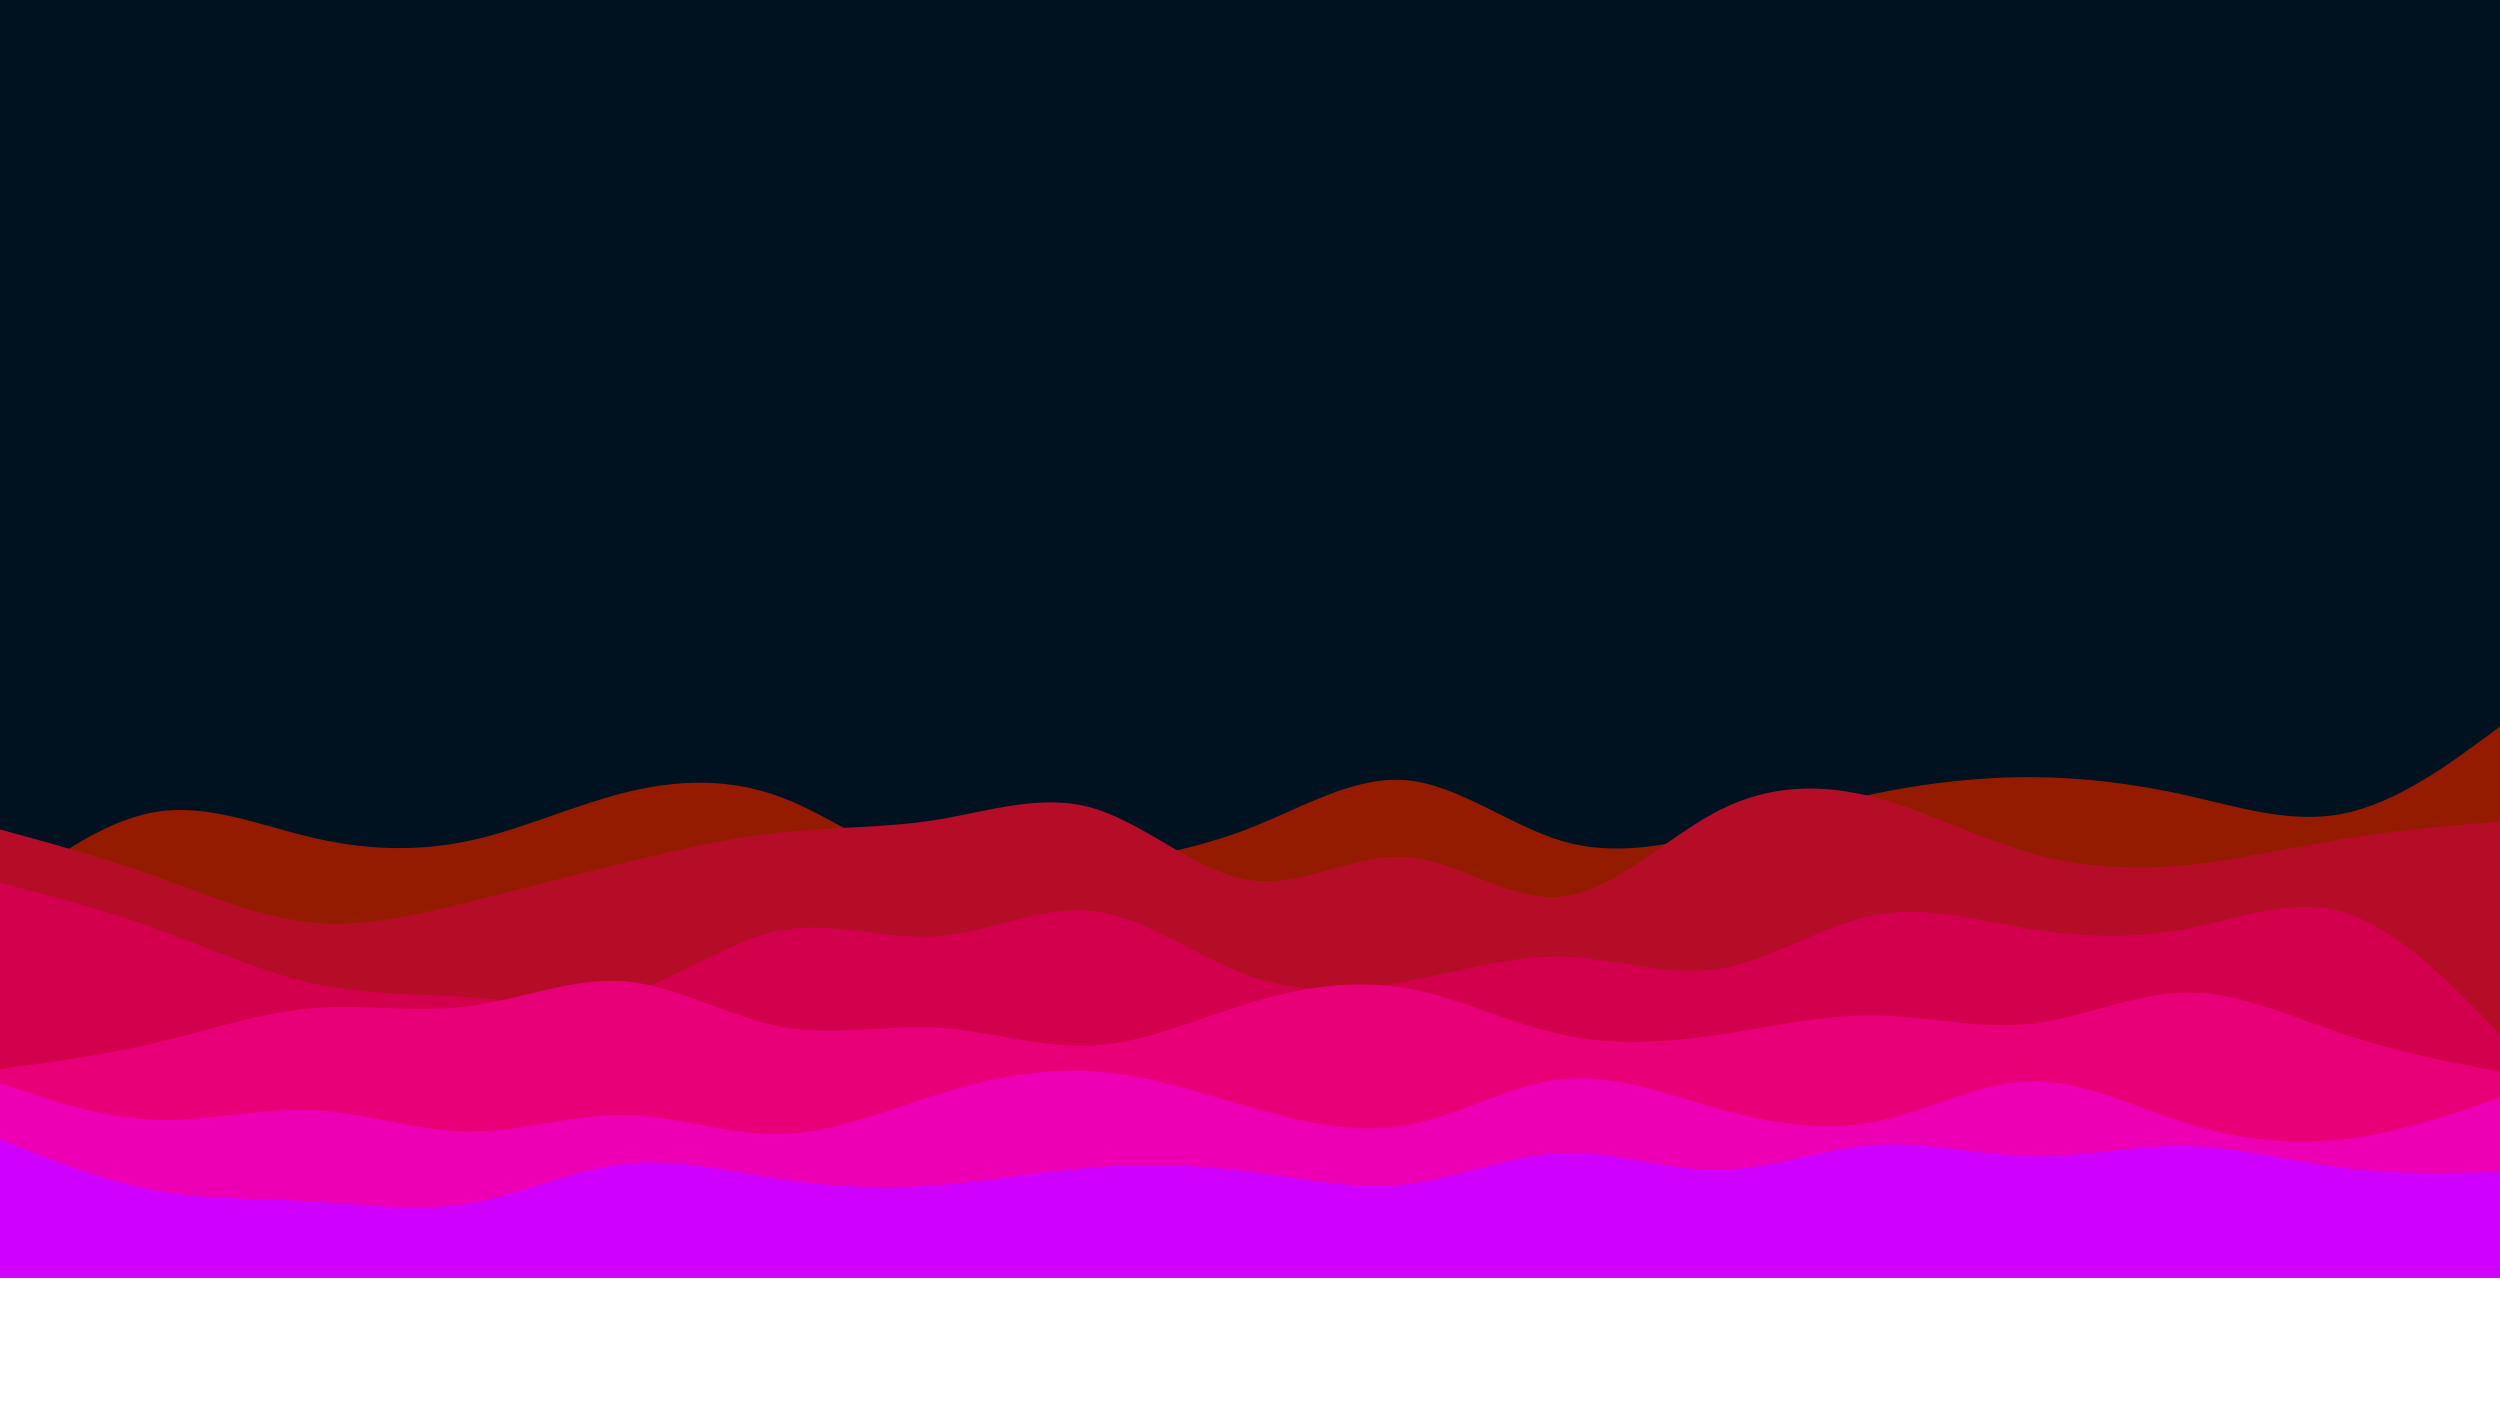
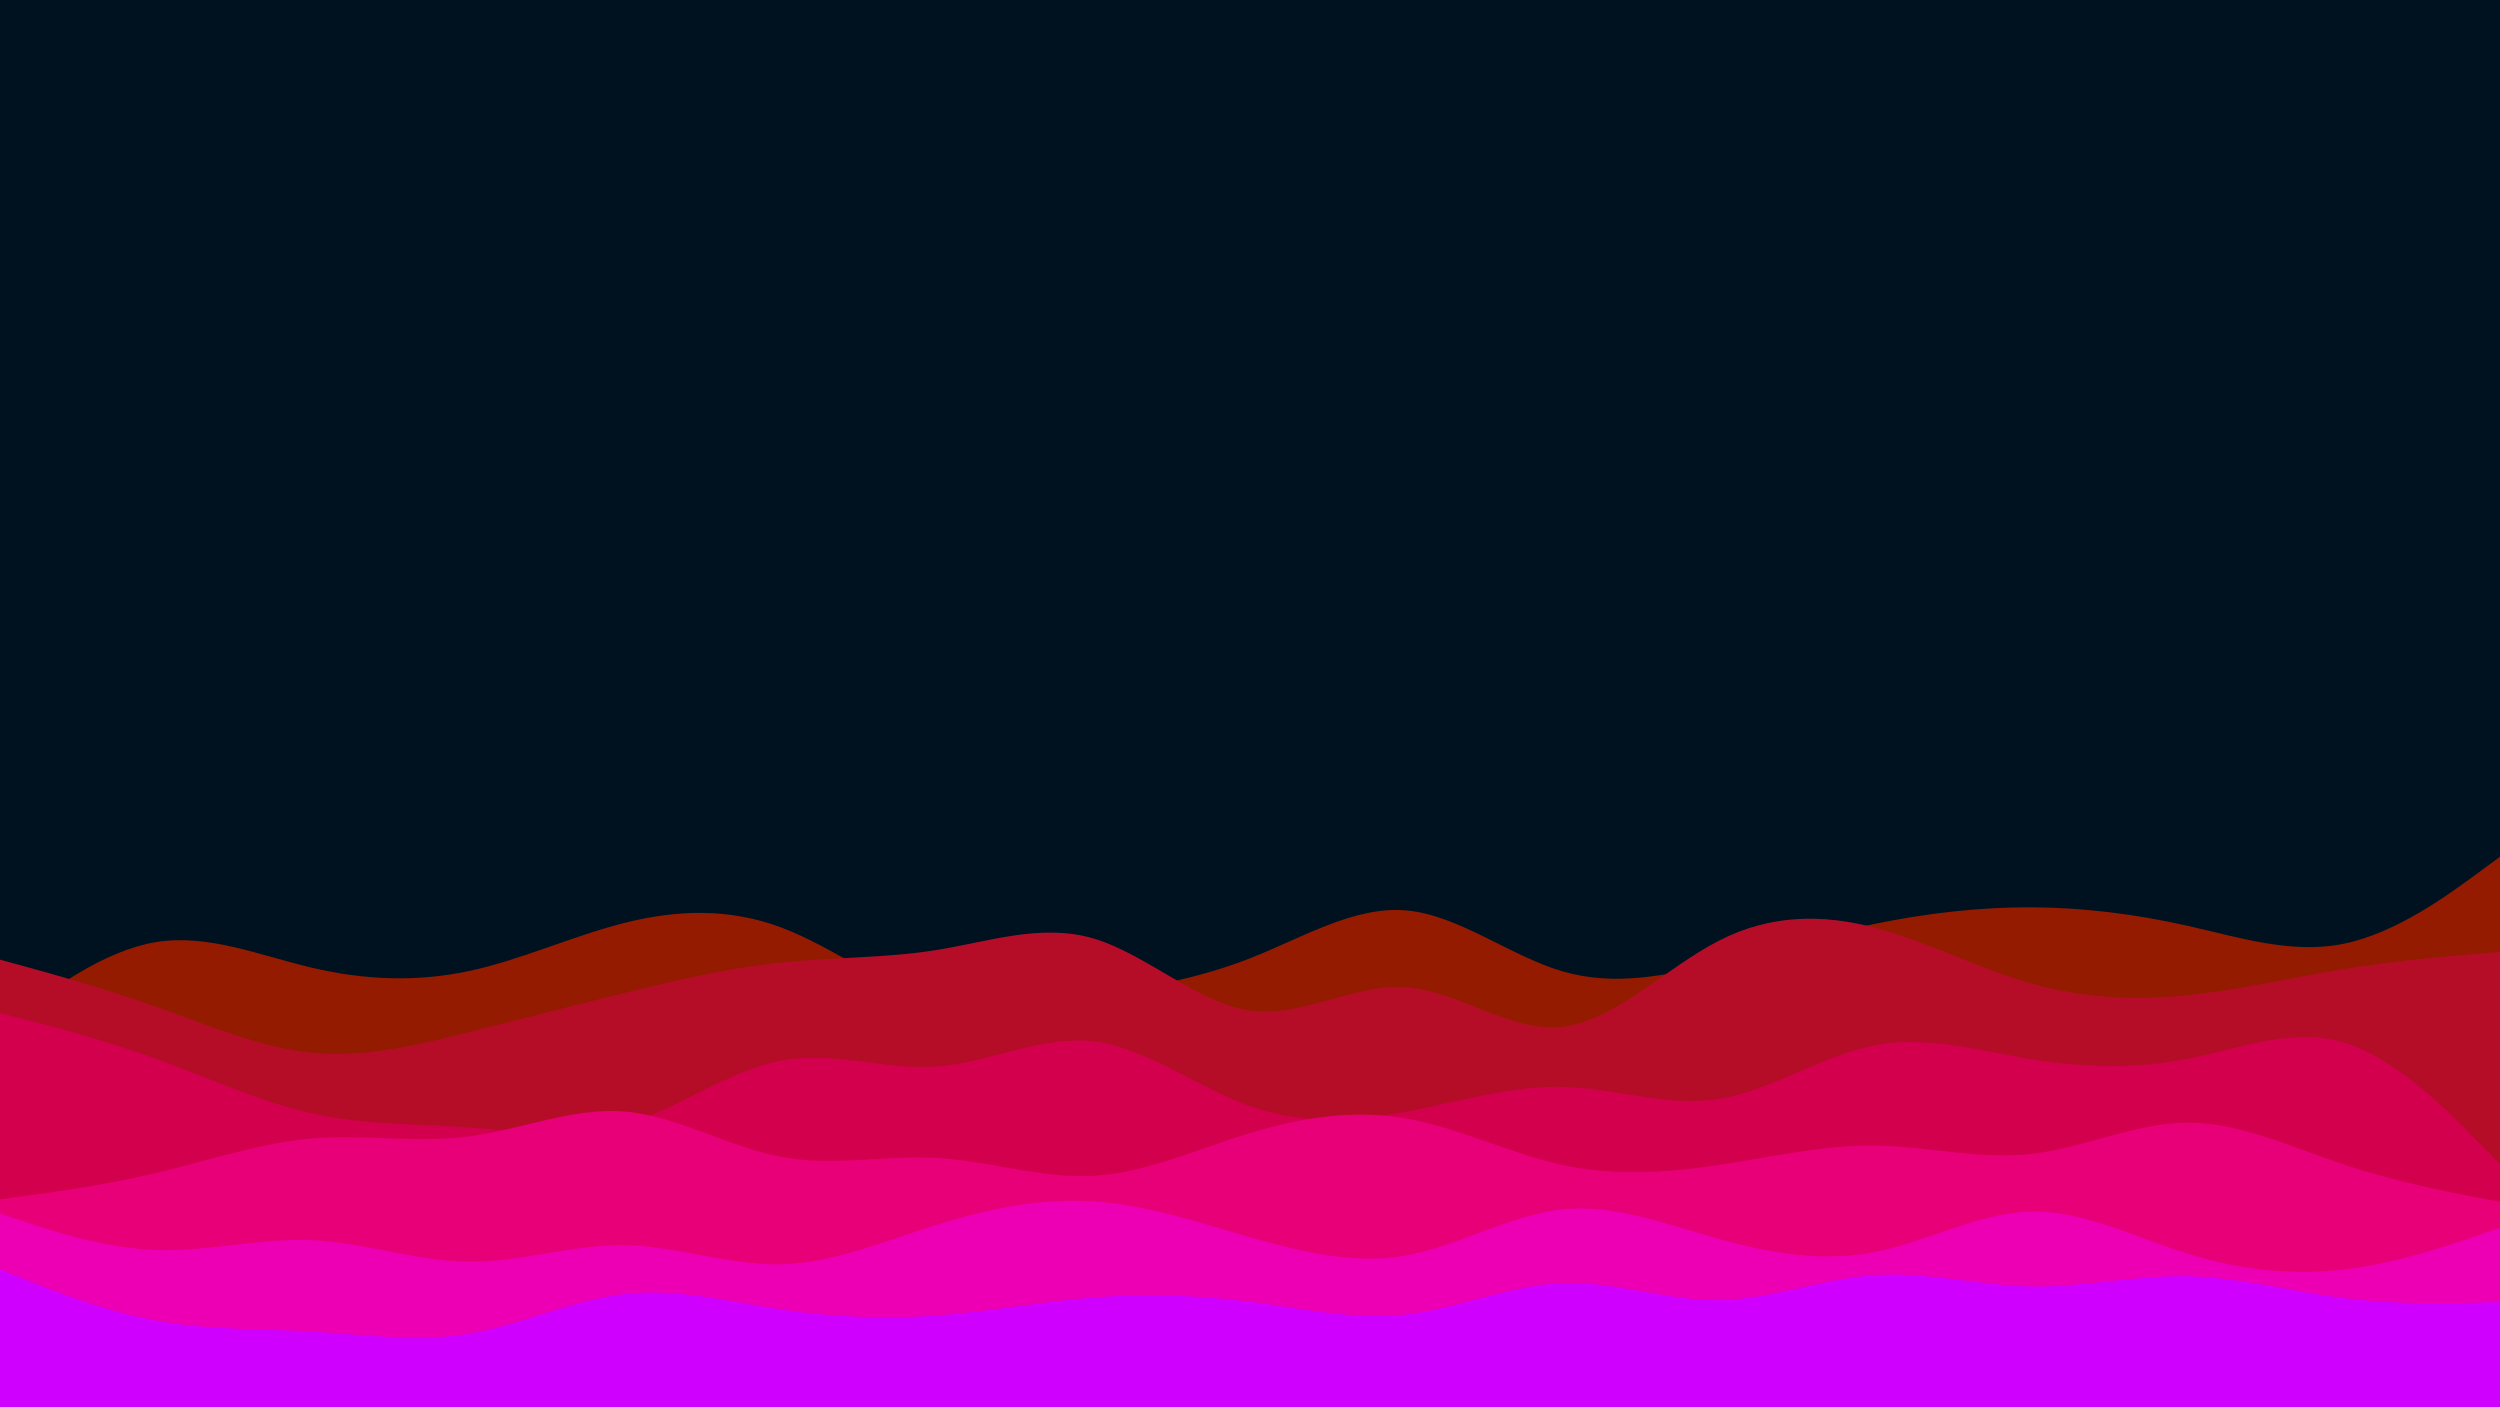
- <svg xmlns="http://www.w3.org/2000/svg" id="visual" viewBox="0 100 1920 1080" width="1920" height="1080" version="1.1">
+ <svg xmlns="http://www.w3.org/2000/svg" id="visual" viewBox="0 0 1920 1080" width="1920" height="1080" version="1.1">
  <rect x="0" y="0" width="1920" height="1080" fill="#001220" />
  <path d="M0 790L20 775C40 760 80 730 120 723.5C160 717 200 734 240 743.3C280 752.7 320 754.3 360 745.8C400 737.3 440 718.7 480 708.7C520 698.7 560 697.3 600 712.3C640 727.3 680 758.7 720 770.2C760 781.7 800 773.3 840 765.8C880 758.3 920 751.7 960 736C1000 720.3 1040 695.7 1080 699.2C1120 702.7 1160 734.3 1200 746C1240 757.7 1280 749.3 1320 739.3C1360 729.3 1400 717.7 1440 709.5C1480 701.3 1520 696.7 1560 696.8C1600 697 1640 702 1680 711C1720 720 1760 733 1800 724.8C1840 716.7 1880 687.3 1900 672.7L1920 658L1920 1081L1900 1081C1880 1081 1840 1081 1800 1081C1760 1081 1720 1081 1680 1081C1640 1081 1600 1081 1560 1081C1520 1081 1480 1081 1440 1081C1400 1081 1360 1081 1320 1081C1280 1081 1240 1081 1200 1081C1160 1081 1120 1081 1080 1081C1040 1081 1000 1081 960 1081C920 1081 880 1081 840 1081C800 1081 760 1081 720 1081C680 1081 640 1081 600 1081C560 1081 520 1081 480 1081C440 1081 400 1081 360 1081C320 1081 280 1081 240 1081C200 1081 160 1081 120 1081C80 1081 40 1081 20 1081L0 1081Z" fill="#941b00" />
  <path d="M0 737L20 742.5C40 748 80 759 120 773.2C160 787.3 200 804.7 240 808.5C280 812.3 320 802.7 360 792.7C400 782.7 440 772.3 480 762.5C520 752.7 560 743.3 600 739.2C640 735 680 736 720 729.5C760 723 800 709 840 720.8C880 732.7 920 770.3 960 776C1000 781.7 1040 755.3 1080 758.2C1120 761 1160 793 1200 788.5C1240 784 1280 743 1320 722.5C1360 702 1400 702 1440 712.5C1480 723 1520 744 1560 755.3C1600 766.7 1640 768.3 1680 764.3C1720 760.3 1760 750.7 1800 744.2C1840 737.7 1880 734.3 1900 732.7L1920 731L1920 1081L1900 1081C1880 1081 1840 1081 1800 1081C1760 1081 1720 1081 1680 1081C1640 1081 1600 1081 1560 1081C1520 1081 1480 1081 1440 1081C1400 1081 1360 1081 1320 1081C1280 1081 1240 1081 1200 1081C1160 1081 1120 1081 1080 1081C1040 1081 1000 1081 960 1081C920 1081 880 1081 840 1081C800 1081 760 1081 720 1081C680 1081 640 1081 600 1081C560 1081 520 1081 480 1081C440 1081 400 1081 360 1081C320 1081 280 1081 240 1081C200 1081 160 1081 120 1081C80 1081 40 1081 20 1081L0 1081Z" fill="#b50d27" />
  <path d="M0 778L20 783.2C40 788.3 80 798.7 120 813.2C160 827.7 200 846.3 240 855.2C280 864 320 863 360 865.8C400 868.7 440 875.3 480 863.7C520 852 560 822 600 814.5C640 807 680 822 720 819C760 816 800 795 840 799.8C880 804.7 920 835.3 960 849.5C1000 863.7 1040 861.3 1080 853.8C1120 846.3 1160 833.7 1200 834.7C1240 835.7 1280 850.3 1320 844C1360 837.7 1400 810.3 1440 802.7C1480 795 1520 807 1560 813.5C1600 820 1640 821 1680 813.2C1720 805.3 1760 788.7 1800 800.7C1840 812.7 1880 853.3 1900 873.7L1920 894L1920 1081L1900 1081C1880 1081 1840 1081 1800 1081C1760 1081 1720 1081 1680 1081C1640 1081 1600 1081 1560 1081C1520 1081 1480 1081 1440 1081C1400 1081 1360 1081 1320 1081C1280 1081 1240 1081 1200 1081C1160 1081 1120 1081 1080 1081C1040 1081 1000 1081 960 1081C920 1081 880 1081 840 1081C800 1081 760 1081 720 1081C680 1081 640 1081 600 1081C560 1081 520 1081 480 1081C440 1081 400 1081 360 1081C320 1081 280 1081 240 1081C200 1081 160 1081 120 1081C80 1081 40 1081 20 1081L0 1081Z" fill="#d2004d" />
  <path d="M0 921L20 918.3C40 915.7 80 910.3 120 900.8C160 891.3 200 877.7 240 874.3C280 871 320 878 360 872.8C400 867.7 440 850.3 480 853.7C520 857 560 881 600 888.5C640 896 680 887 720 889.3C760 891.7 800 905.3 840 903C880 900.7 920 882.3 960 870.2C1000 858 1040 852 1080 859C1120 866 1160 886 1200 894.7C1240 903.3 1280 900.7 1320 894.7C1360 888.7 1400 879.3 1440 879.8C1480 880.3 1520 890.7 1560 886.2C1600 881.7 1640 862.3 1680 862.2C1720 862 1760 881 1800 894.3C1840 907.7 1880 915.3 1900 919.2L1920 923L1920 1081L1900 1081C1880 1081 1840 1081 1800 1081C1760 1081 1720 1081 1680 1081C1640 1081 1600 1081 1560 1081C1520 1081 1480 1081 1440 1081C1400 1081 1360 1081 1320 1081C1280 1081 1240 1081 1200 1081C1160 1081 1120 1081 1080 1081C1040 1081 1000 1081 960 1081C920 1081 880 1081 840 1081C800 1081 760 1081 720 1081C680 1081 640 1081 600 1081C560 1081 520 1081 480 1081C440 1081 400 1081 360 1081C320 1081 280 1081 240 1081C200 1081 160 1081 120 1081C80 1081 40 1081 20 1081L0 1081Z" fill="#e80079" />
  <path d="M0 932L20 938.7C40 945.3 80 958.7 120 960C160 961.3 200 950.7 240 952.5C280 954.3 320 968.7 360 969C400 969.3 440 955.7 480 956.3C520 957 560 972 600 971C640 970 680 953 720 940.5C760 928 800 920 840 922.7C880 925.3 920 938.7 960 950.2C1000 961.7 1040 971.3 1080 964.2C1120 957 1160 933 1200 928.8C1240 924.7 1280 940.3 1320 951.5C1360 962.7 1400 969.3 1440 961.5C1480 953.7 1520 931.3 1560 930.5C1600 929.7 1640 950.3 1680 962.8C1720 975.3 1760 979.7 1800 975C1840 970.3 1880 956.7 1900 949.8L1920 943L1920 1081L1900 1081C1880 1081 1840 1081 1800 1081C1760 1081 1720 1081 1680 1081C1640 1081 1600 1081 1560 1081C1520 1081 1480 1081 1440 1081C1400 1081 1360 1081 1320 1081C1280 1081 1240 1081 1200 1081C1160 1081 1120 1081 1080 1081C1040 1081 1000 1081 960 1081C920 1081 880 1081 840 1081C800 1081 760 1081 720 1081C680 1081 640 1081 600 1081C560 1081 520 1081 480 1081C440 1081 400 1081 360 1081C320 1081 280 1081 240 1081C200 1081 160 1081 120 1081C80 1081 40 1081 20 1081L0 1081Z" fill="#ed00b4" />
  <path d="M0 975L20 983C40 991 80 1007 120 1014.3C160 1021.7 200 1020.3 240 1022.7C280 1025 320 1031 360 1024.3C400 1017.7 440 998.3 480 993.8C520 989.3 560 999.7 600 1005.7C640 1011.7 680 1013.3 720 1010.3C760 1007.3 800 999.7 840 996.5C880 993.3 920 994.7 960 999.8C1000 1005 1040 1014 1080 1009.5C1120 1005 1160 987 1200 985.5C1240 984 1280 999 1320 998.5C1360 998 1400 982 1440 979.3C1480 976.7 1520 987.3 1560 988C1600 988.7 1640 979.3 1680 980.2C1720 981 1760 992 1800 997C1840 1002 1880 1001 1900 1000.5L1920 1000L1920 1081L1900 1081C1880 1081 1840 1081 1800 1081C1760 1081 1720 1081 1680 1081C1640 1081 1600 1081 1560 1081C1520 1081 1480 1081 1440 1081C1400 1081 1360 1081 1320 1081C1280 1081 1240 1081 1200 1081C1160 1081 1120 1081 1080 1081C1040 1081 1000 1081 960 1081C920 1081 880 1081 840 1081C800 1081 760 1081 720 1081C680 1081 640 1081 600 1081C560 1081 520 1081 480 1081C440 1081 400 1081 360 1081C320 1081 280 1081 240 1081C200 1081 160 1081 120 1081C80 1081 40 1081 20 1081L0 1081Z" fill="#cf00fd" />
</svg>
